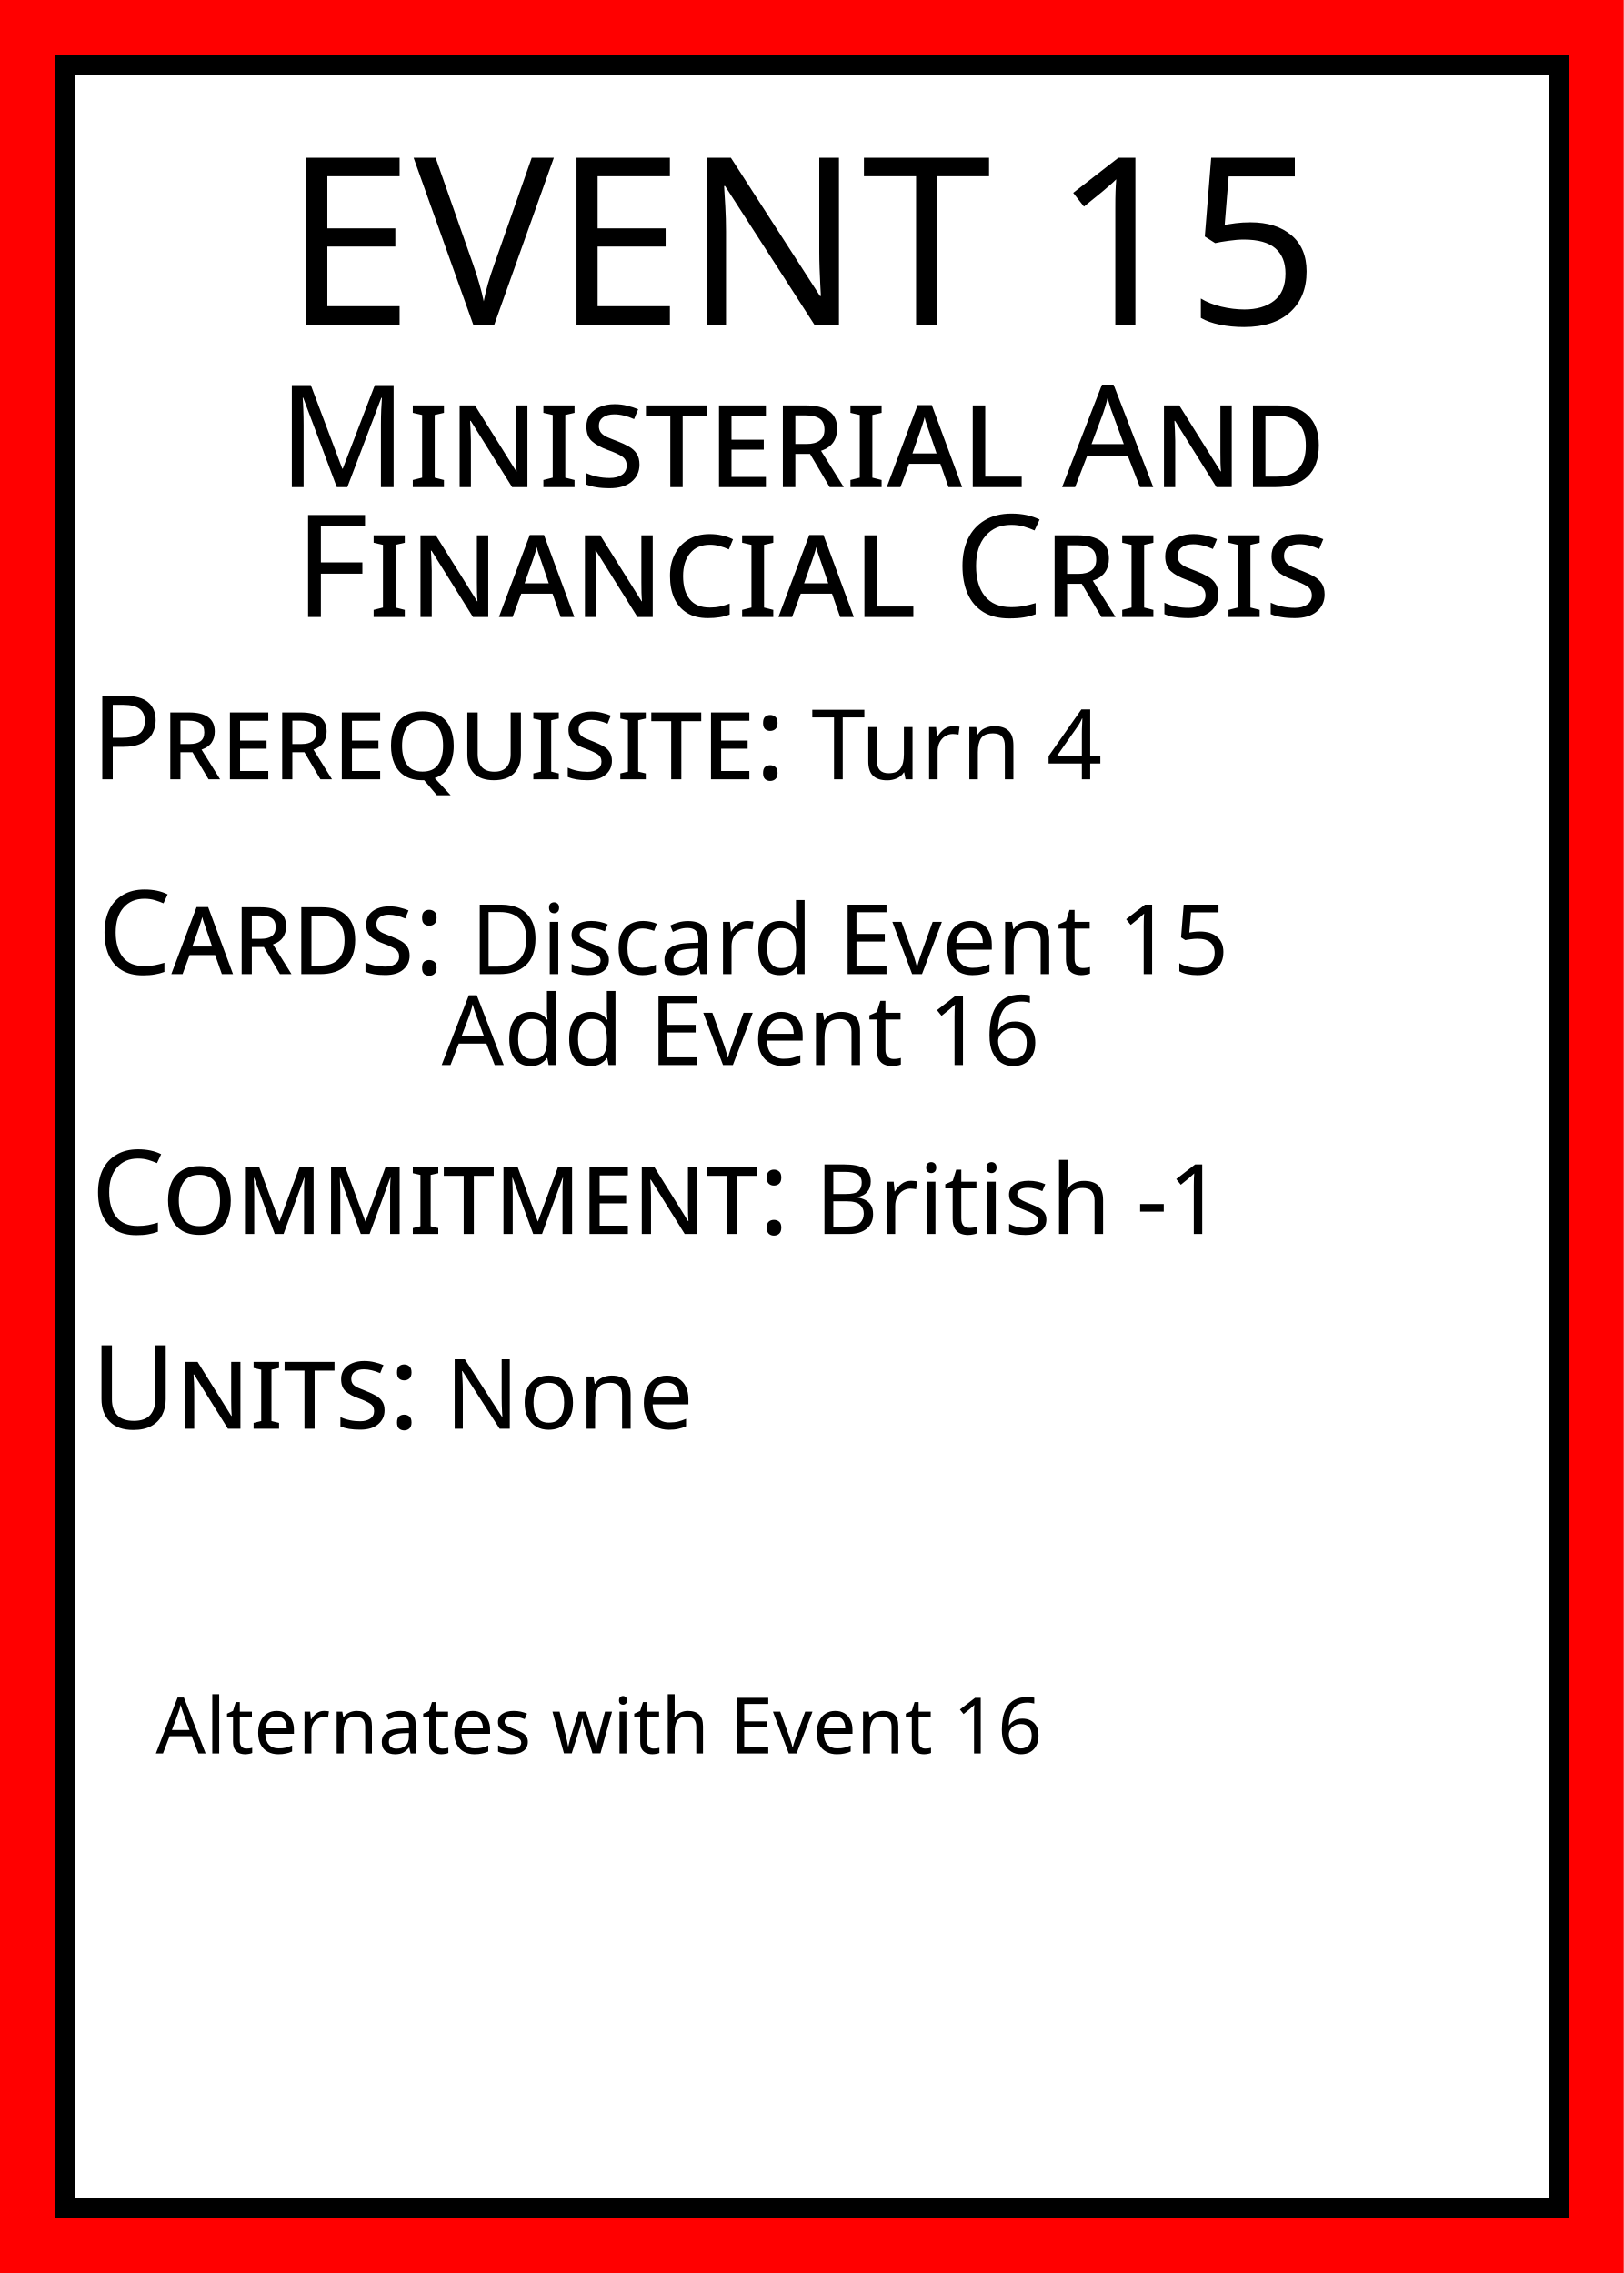
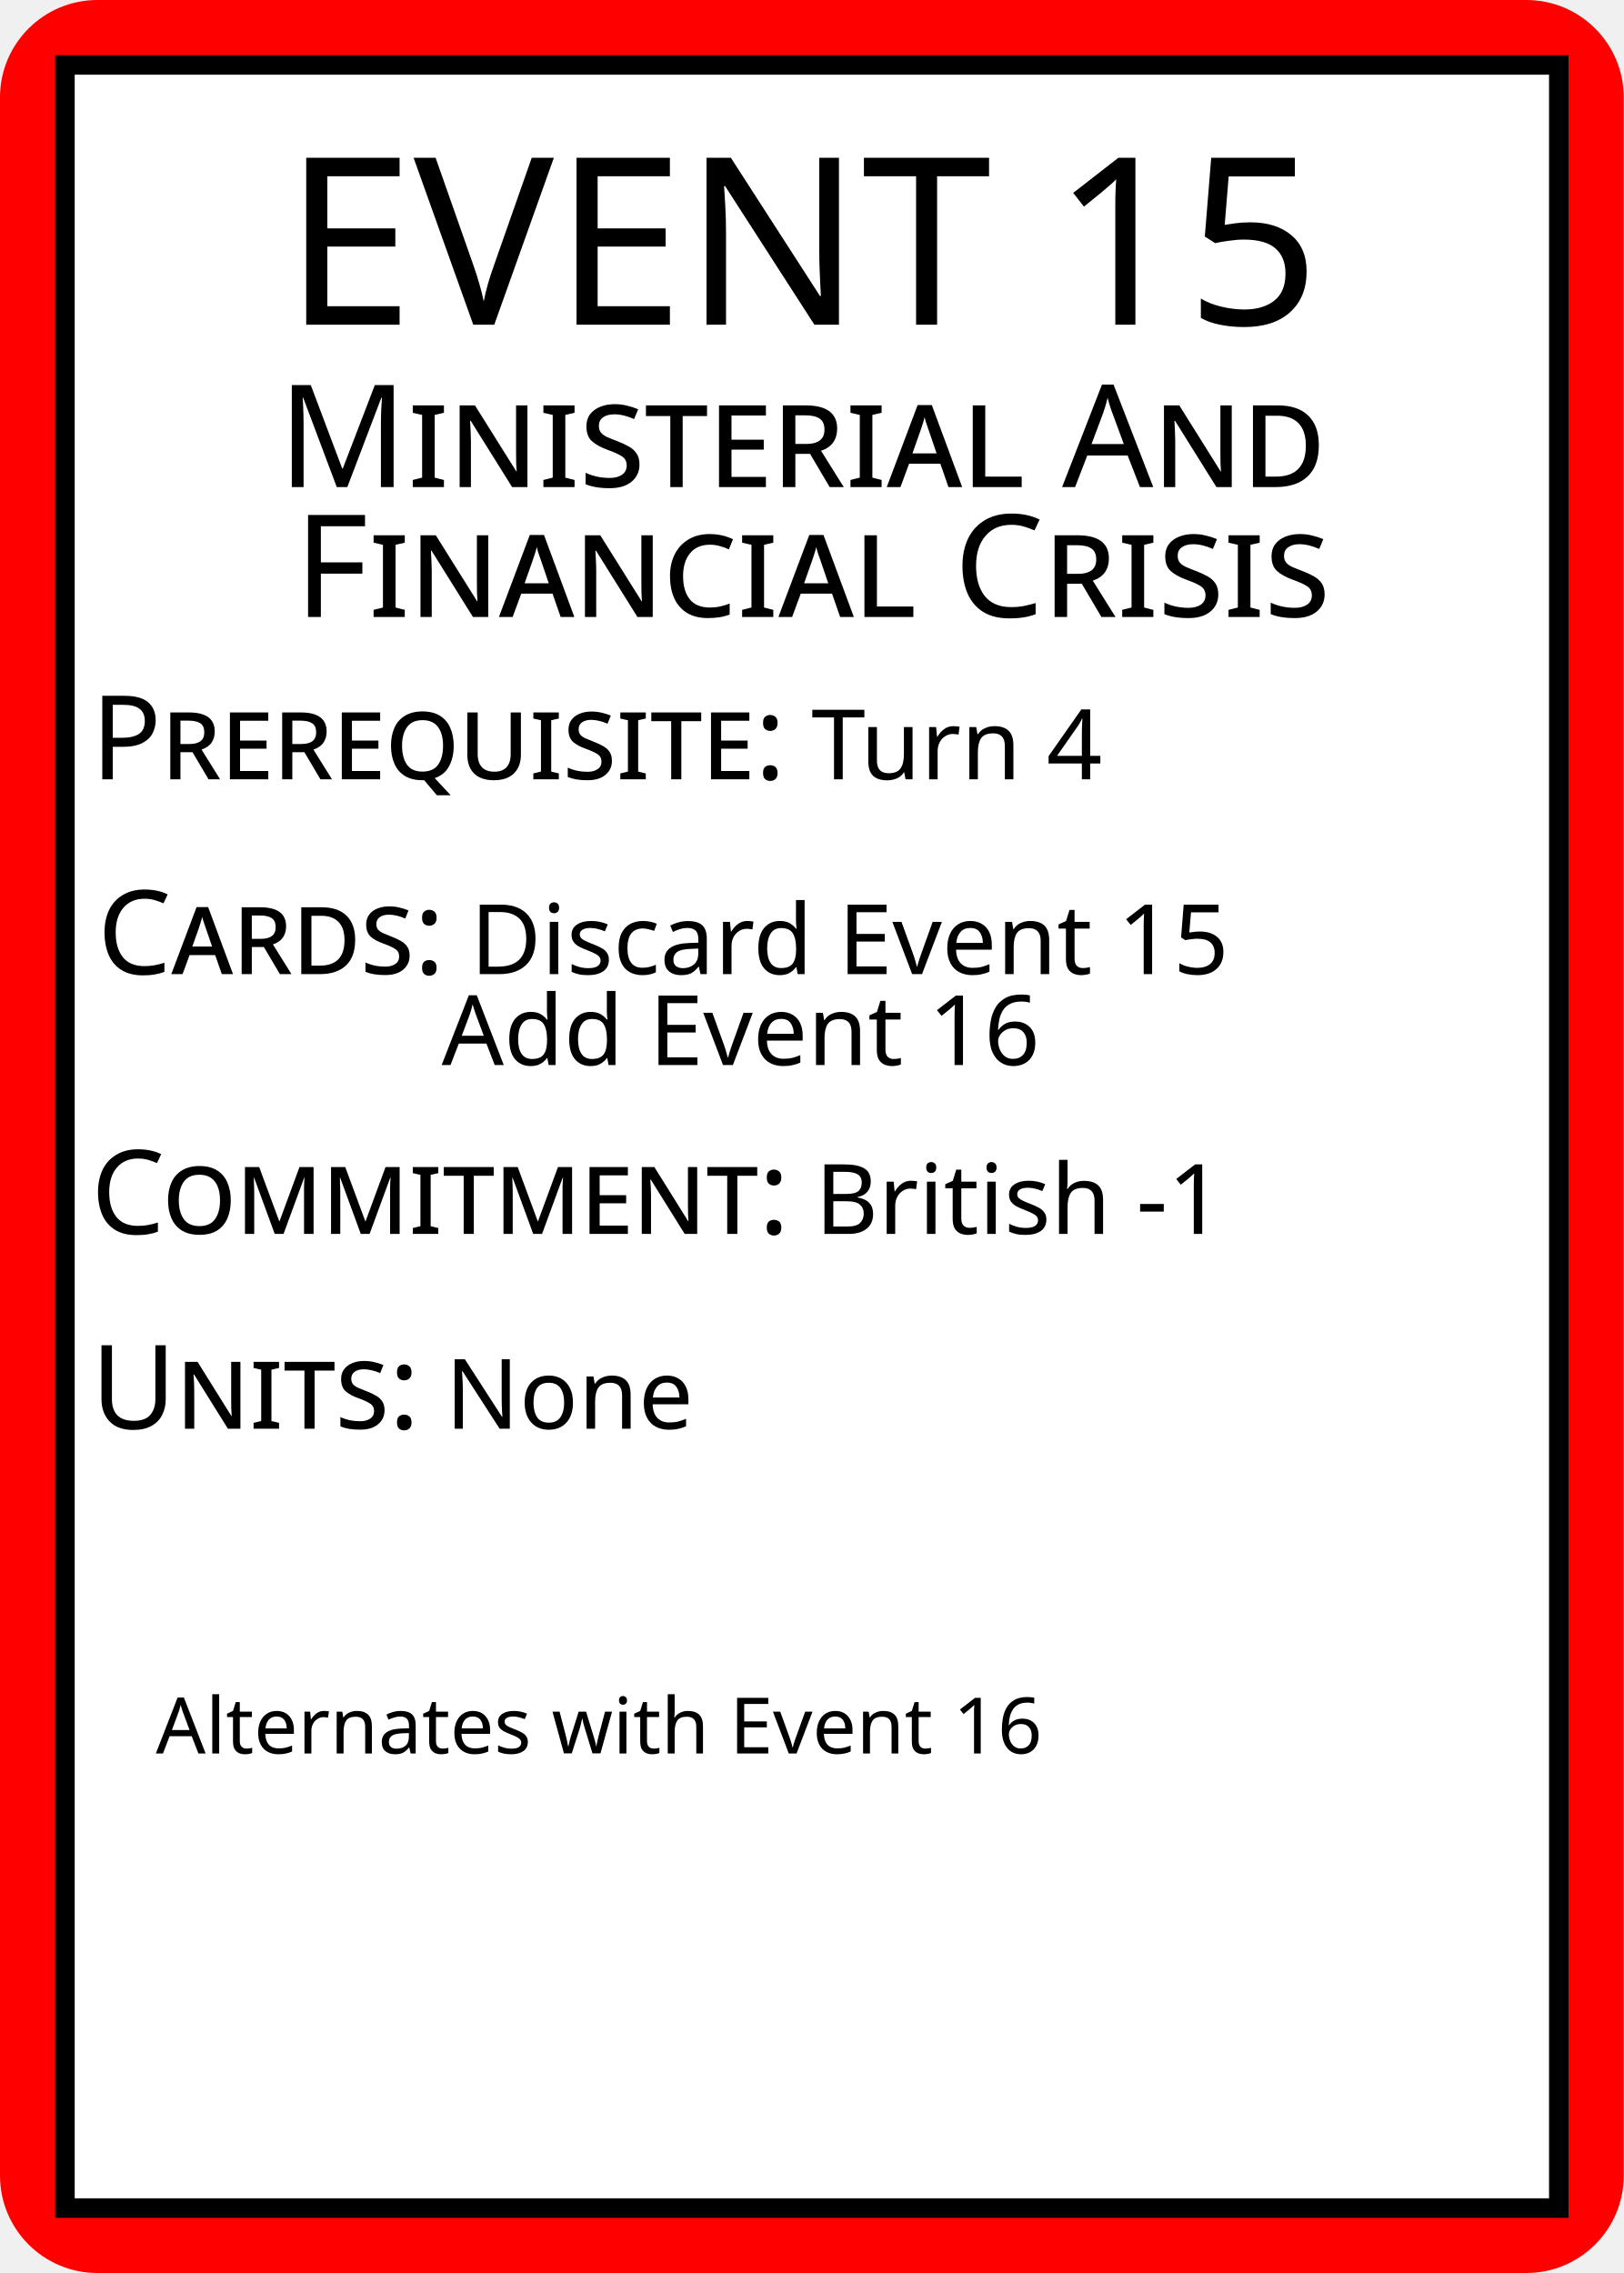
<svg xmlns="http://www.w3.org/2000/svg" width="250" height="350">
-   <rect id="card_background" width="100%" height="100%" fill="red" />
+   <rect id="card_background" width="100%" height="100%" fill="red" rx="15" />
  <rect id="white_background" x="10" y="10" width="230" height="330" fill="white" stroke="black" stroke-width="3" />
  <g id="title" text-anchor="middle" fill="black">
    <text font-family="Baskerville" x="125" y="50">
      <tspan font-size="36">EVENT 15</tspan>
      <tspan font-size="22" font-variant="small-caps" x="50%" dy="25">Ministerial And</tspan>
      <tspan font-size="22" font-variant="small-caps" x="50%" dy="20">Financial Crisis</tspan>
    </text>
  </g>
  <g id="text" font-family="Baskerville" fill="black">
    <text id="prerequisite" font-size="15" x="14" y="120">
      <tspan font-size="18" font-variant="small-caps">Prerequisite:</tspan>
      <tspan>Turn 4</tspan>
    </text>
    <text id="cards" font-size="15" x="15" y="150">
      <tspan font-size="18" font-variant="small-caps">Cards:</tspan>
      <tspan>Discard Event 15</tspan>
      <tspan x="68" dy="14">Add Event 16</tspan>
    </text>
    <text id="commitment" font-size="15" x="14" y="190">
      <tspan font-size="18" font-variant="small-caps">Commitment:</tspan>
      <tspan>British -1</tspan>
    </text>
    <text id="units" font-size="15" x="14" y="220">
      <tspan font-size="18" font-variant="small-caps">Units:</tspan>
      <tspan>None</tspan>
    </text>
    <text id="notes" x="24" y="270">
      Alternates with Event 16
    </text>
  </g>
</svg>
